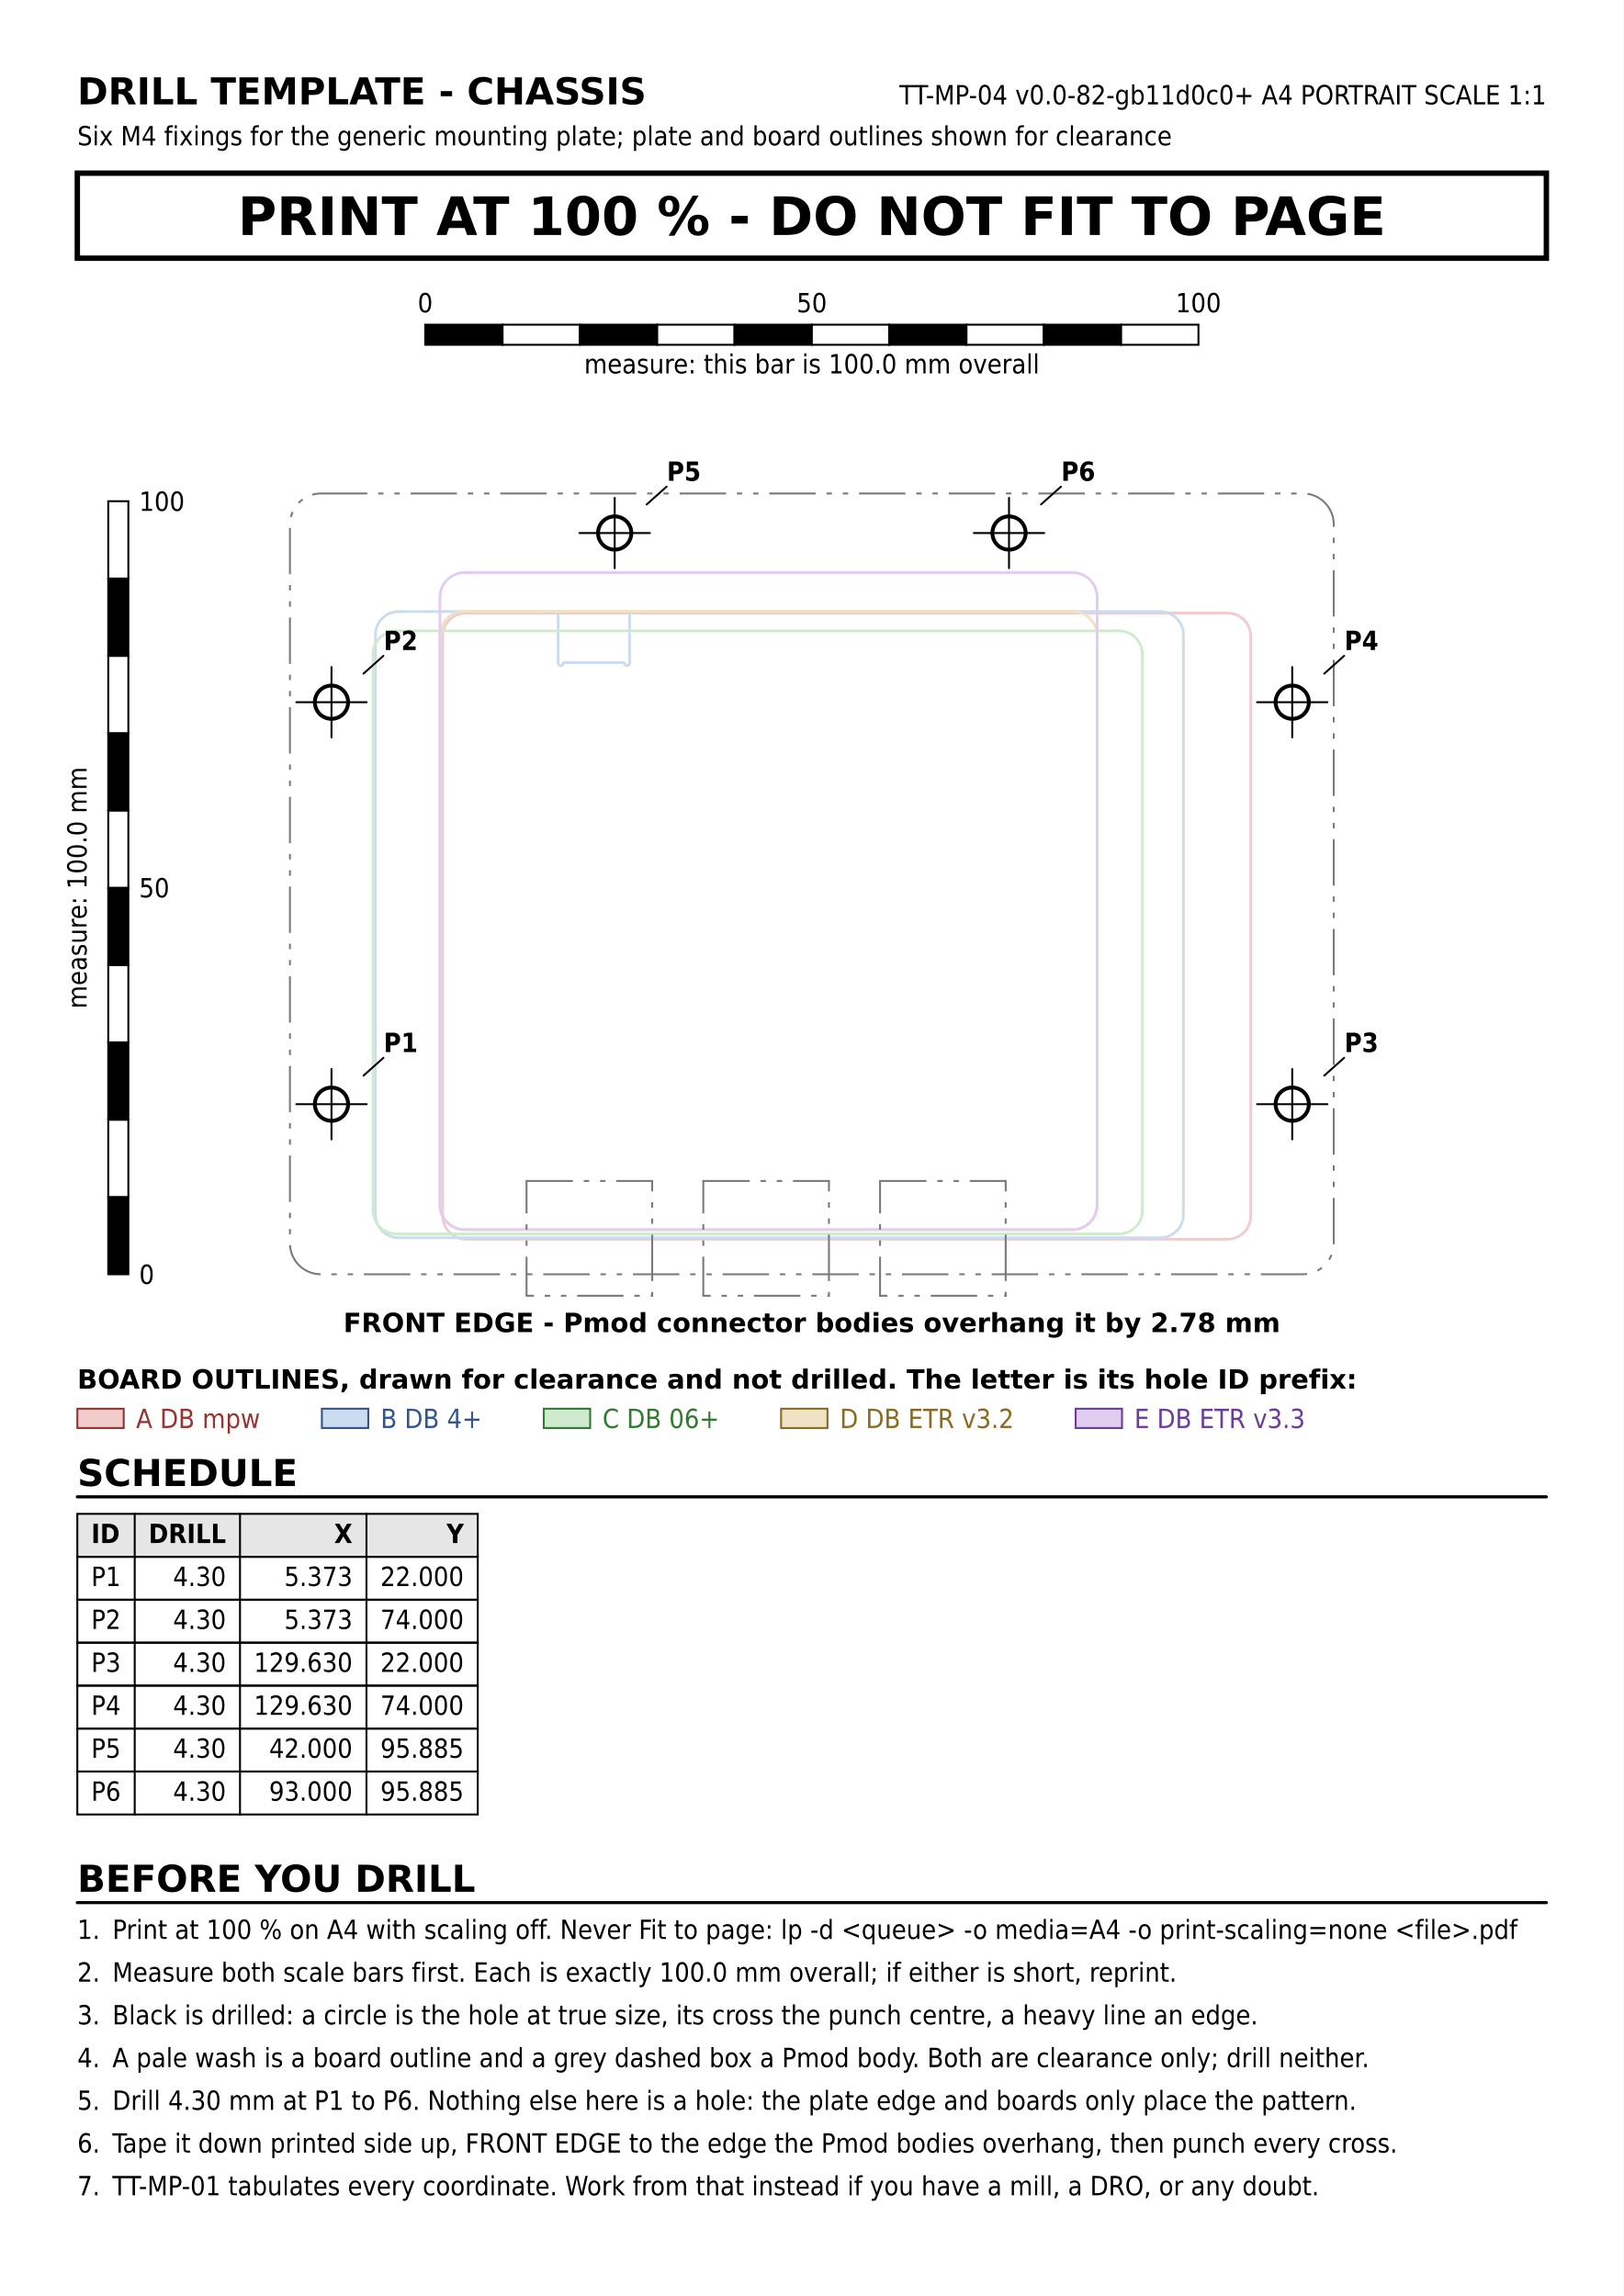
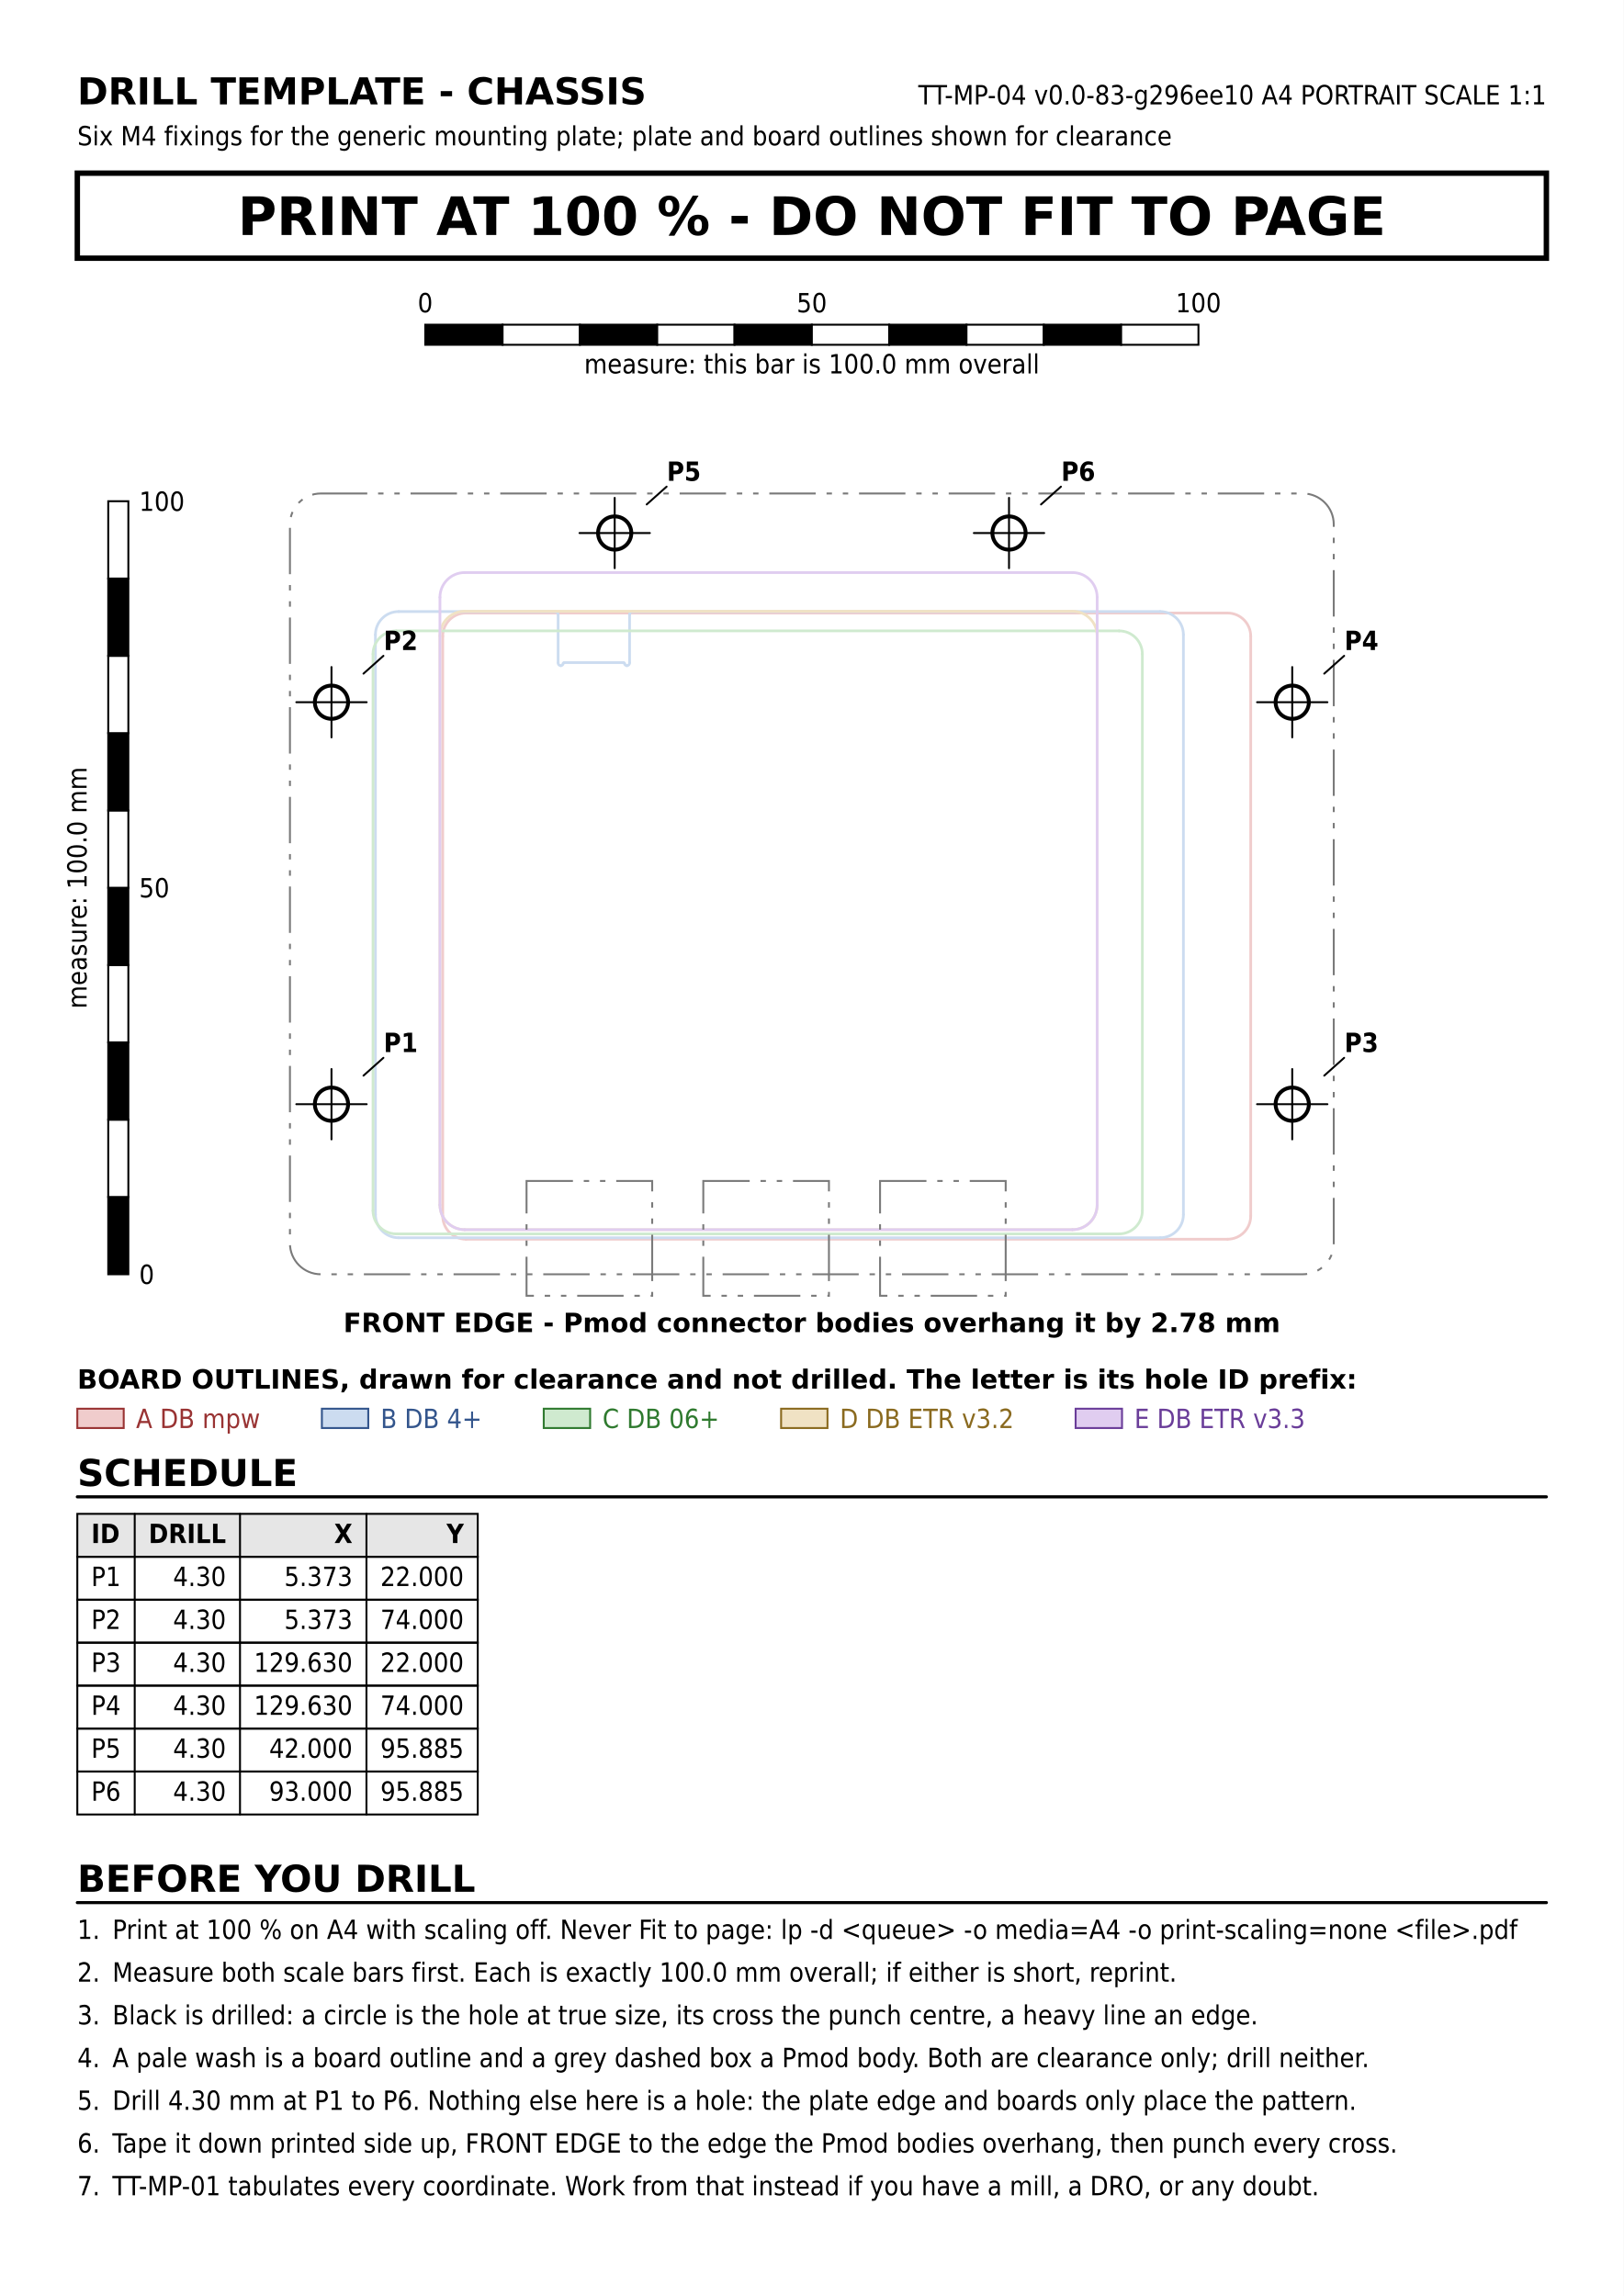
<svg xmlns="http://www.w3.org/2000/svg" version="1.1" width="210mm" height="297mm" viewBox="0 0 210 297">
  <rect width="100%" height="100%" fill="#ffffff" />
  <text x="10" y="13.5" font-family="DejaVu Sans, Liberation Sans, sans-serif" font-size="4.801" fill="#000000" text-anchor="start" font-weight="bold">DRILL TEMPLATE - CHASSIS</text>
-   <text x="200" y="13.5" font-family="DejaVu Sans Condensed, DejaVu Sans, Liberation Sans, sans-serif" font-size="3.429" fill="#000000" text-anchor="end">TT-MP-04    v0.0-82-gb11d0c0+    A4 PORTRAIT    SCALE 1:1</text>
+   <text x="200" y="13.5" font-family="DejaVu Sans Condensed, DejaVu Sans, Liberation Sans, sans-serif" font-size="3.429" fill="#000000" text-anchor="end">TT-MP-04    v0.0-83-g296ee10    A4 PORTRAIT    SCALE 1:1</text>
  <text x="10" y="18.8" font-family="DejaVu Sans Condensed, DejaVu Sans, Liberation Sans, sans-serif" font-size="3.429" fill="#000000" text-anchor="start">Six M4 fixings for the generic mounting plate; plate and board outlines shown for clearance</text>
  <rect x="10" y="22.4" width="190" height="11" fill="none" stroke="#000000" stroke-width="0.7" />
  <text x="105" y="30.4" font-family="DejaVu Sans, Liberation Sans, sans-serif" font-size="6.859" fill="#000000" text-anchor="middle" font-weight="bold">PRINT AT 100 %   -   DO NOT FIT TO PAGE</text>
  <rect x="55" y="42" width="10" height="2.6" fill="#000000" stroke="#000000" stroke-width="0.25" />
  <rect x="65" y="42" width="10" height="2.6" fill="#ffffff" stroke="#000000" stroke-width="0.25" />
  <rect x="75" y="42" width="10" height="2.6" fill="#000000" stroke="#000000" stroke-width="0.25" />
  <rect x="85" y="42" width="10" height="2.6" fill="#ffffff" stroke="#000000" stroke-width="0.25" />
  <rect x="95" y="42" width="10" height="2.6" fill="#000000" stroke="#000000" stroke-width="0.25" />
  <rect x="105" y="42" width="10" height="2.6" fill="#ffffff" stroke="#000000" stroke-width="0.25" />
  <rect x="115" y="42" width="10" height="2.6" fill="#000000" stroke="#000000" stroke-width="0.25" />
  <rect x="125" y="42" width="10" height="2.6" fill="#ffffff" stroke="#000000" stroke-width="0.25" />
  <rect x="135" y="42" width="10" height="2.6" fill="#000000" stroke="#000000" stroke-width="0.25" />
  <rect x="145" y="42" width="10" height="2.6" fill="#ffffff" stroke="#000000" stroke-width="0.25" />
  <text x="55" y="40.4" font-family="DejaVu Sans Condensed, DejaVu Sans, Liberation Sans, sans-serif" font-size="3.429" fill="#000000" text-anchor="middle">0</text>
  <text x="105" y="40.4" font-family="DejaVu Sans Condensed, DejaVu Sans, Liberation Sans, sans-serif" font-size="3.429" fill="#000000" text-anchor="middle">50</text>
  <text x="155" y="40.4" font-family="DejaVu Sans Condensed, DejaVu Sans, Liberation Sans, sans-serif" font-size="3.429" fill="#000000" text-anchor="middle">100</text>
  <text x="105" y="48.3" font-family="DejaVu Sans Condensed, DejaVu Sans, Liberation Sans, sans-serif" font-size="3.429" fill="#000000" text-anchor="middle">measure: this bar is 100.0 mm overall</text>
  <line x1="60.26" y1="79.299" x2="158.76" y2="79.299" stroke="#f0cccc" stroke-width="0.35" stroke-linecap="round" />
  <line x1="158.76" y1="160.299" x2="60.26" y2="160.299" stroke="#f0cccc" stroke-width="0.35" stroke-linecap="round" />
  <line x1="161.76" y1="82.299" x2="161.76" y2="157.299" stroke="#f0cccc" stroke-width="0.35" stroke-linecap="round" />
  <line x1="57.26" y1="157.299" x2="57.26" y2="82.299" stroke="#f0cccc" stroke-width="0.35" stroke-linecap="round" />
  <path d="M 158.76 79.299 A 3 3 0 0 1 161.76 82.299" fill="none" stroke="#f0cccc" stroke-width="0.35" stroke-linejoin="round" stroke-linecap="round" />
  <path d="M 60.26 160.299 A 3 3 0 0 1 57.26 157.299" fill="none" stroke="#f0cccc" stroke-width="0.35" stroke-linejoin="round" stroke-linecap="round" />
  <path d="M 57.26 82.299 A 3 3 0 0 1 60.26 79.299" fill="none" stroke="#f0cccc" stroke-width="0.35" stroke-linejoin="round" stroke-linecap="round" />
  <path d="M 161.76 157.299 A 3 3 0 0 1 158.76 160.299" fill="none" stroke="#f0cccc" stroke-width="0.35" stroke-linejoin="round" stroke-linecap="round" />
  <line x1="81.825" y1="79.109" x2="150.055" y2="79.109" stroke="#ccdcf0" stroke-width="0.35" stroke-linecap="round" />
  <line x1="150.055" y1="160.109" x2="51.555" y2="160.109" stroke="#ccdcf0" stroke-width="0.35" stroke-linecap="round" />
  <line x1="153.055" y1="82.109" x2="153.055" y2="157.109" stroke="#ccdcf0" stroke-width="0.35" stroke-linecap="round" />
  <line x1="71.785" y1="79.109" x2="51.555" y2="79.109" stroke="#ccdcf0" stroke-width="0.35" stroke-linecap="round" />
  <line x1="48.555" y1="157.109" x2="48.555" y2="82.109" stroke="#ccdcf0" stroke-width="0.35" stroke-linecap="round" />
  <line x1="72.185" y1="85.71" x2="72.185" y2="79.51" stroke="#ccdcf0" stroke-width="0.35" stroke-linecap="round" />
  <line x1="80.625" y1="85.71" x2="72.985" y2="85.71" stroke="#ccdcf0" stroke-width="0.35" stroke-linecap="round" />
  <line x1="81.425" y1="79.51" x2="81.425" y2="85.71" stroke="#ccdcf0" stroke-width="0.35" stroke-linecap="round" />
  <path d="M 71.785 79.109 A 0.4 0.4 0 0 1 72.185 79.51" fill="none" stroke="#ccdcf0" stroke-width="0.35" stroke-linejoin="round" stroke-linecap="round" />
  <path d="M 81.425 79.51 A 0.4 0.4 0 0 1 81.825 79.109" fill="none" stroke="#ccdcf0" stroke-width="0.35" stroke-linejoin="round" stroke-linecap="round" />
  <path d="M 150.055 79.109 A 3 3 0 0 1 153.055 82.109" fill="none" stroke="#ccdcf0" stroke-width="0.35" stroke-linejoin="round" stroke-linecap="round" />
  <path d="M 51.555 160.109 A 3 3 0 0 1 48.555 157.109" fill="none" stroke="#ccdcf0" stroke-width="0.35" stroke-linejoin="round" stroke-linecap="round" />
  <path d="M 48.555 82.109 A 3 3 0 0 1 51.555 79.109" fill="none" stroke="#ccdcf0" stroke-width="0.35" stroke-linejoin="round" stroke-linecap="round" />
  <path d="M 153.055 157.109 A 3 3 0 0 1 150.055 160.109" fill="none" stroke="#ccdcf0" stroke-width="0.35" stroke-linejoin="round" stroke-linecap="round" />
  <path d="M 72.51 86.109 A 0.364 0.364 0 0 1 72.185 85.71" fill="none" stroke="#ccdcf0" stroke-width="0.35" stroke-linejoin="round" stroke-linecap="round" />
  <path d="M 72.835 85.829 A 0.303 0.303 0 0 1 72.51 86.109" fill="none" stroke="#ccdcf0" stroke-width="0.35" stroke-linejoin="round" stroke-linecap="round" />
  <path d="M 72.835 85.829 A 0.136 0.136 0 0 1 72.985 85.71" fill="none" stroke="#ccdcf0" stroke-width="0.35" stroke-linejoin="round" stroke-linecap="round" />
  <path d="M 80.625 85.71 A 0.136 0.136 0 0 1 80.775 85.829" fill="none" stroke="#ccdcf0" stroke-width="0.35" stroke-linejoin="round" stroke-linecap="round" />
  <path d="M 81.1 86.109 A 0.303 0.303 0 0 1 80.775 85.829" fill="none" stroke="#ccdcf0" stroke-width="0.35" stroke-linejoin="round" stroke-linecap="round" />
  <path d="M 81.425 85.71 A 0.364 0.364 0 0 1 81.1 86.109" fill="none" stroke="#ccdcf0" stroke-width="0.35" stroke-linejoin="round" stroke-linecap="round" />
  <line x1="51.245" y1="81.609" x2="144.745" y2="81.609" stroke="#cfeacf" stroke-width="0.35" stroke-linecap="round" />
  <line x1="144.745" y1="159.609" x2="51.245" y2="159.609" stroke="#cfeacf" stroke-width="0.35" stroke-linecap="round" />
  <line x1="147.745" y1="84.609" x2="147.745" y2="156.609" stroke="#cfeacf" stroke-width="0.35" stroke-linecap="round" />
  <line x1="48.245" y1="156.609" x2="48.245" y2="84.609" stroke="#cfeacf" stroke-width="0.35" stroke-linecap="round" />
  <path d="M 144.745 81.609 A 3 3 0 0 1 147.745 84.609" fill="none" stroke="#cfeacf" stroke-width="0.35" stroke-linejoin="round" stroke-linecap="round" />
  <path d="M 51.245 159.609 A 3 3 0 0 1 48.245 156.609" fill="none" stroke="#cfeacf" stroke-width="0.35" stroke-linejoin="round" stroke-linecap="round" />
  <path d="M 48.245 84.609 A 3 3 0 0 1 51.245 81.609" fill="none" stroke="#cfeacf" stroke-width="0.35" stroke-linejoin="round" stroke-linecap="round" />
  <path d="M 147.745 156.609 A 3 3 0 0 1 144.745 159.609" fill="none" stroke="#cfeacf" stroke-width="0.35" stroke-linejoin="round" stroke-linecap="round" />
  <line x1="138.7" y1="159.065" x2="60.1" y2="159.065" stroke="#f0e2c4" stroke-width="0.35" stroke-linecap="round" />
  <line x1="56.9" y1="155.864" x2="56.9" y2="82.264" stroke="#f0e2c4" stroke-width="0.35" stroke-linecap="round" />
  <line x1="141.9" y1="82.264" x2="141.9" y2="155.864" stroke="#f0e2c4" stroke-width="0.35" stroke-linecap="round" />
  <line x1="60.1" y1="79.064" x2="138.7" y2="79.064" stroke="#f0e2c4" stroke-width="0.35" stroke-linecap="round" />
  <path d="M 60.1 159.065 A 3.2 3.2 0 0 1 56.9 155.864" fill="none" stroke="#f0e2c4" stroke-width="0.35" stroke-linejoin="round" stroke-linecap="round" />
  <path d="M 141.9 155.864 A 3.2 3.2 0 0 1 138.7 159.065" fill="none" stroke="#f0e2c4" stroke-width="0.35" stroke-linejoin="round" stroke-linecap="round" />
  <path d="M 138.7 79.064 A 3.2 3.2 0 0 1 141.9 82.264" fill="none" stroke="#f0e2c4" stroke-width="0.35" stroke-linejoin="round" stroke-linecap="round" />
  <path d="M 56.9 82.264 A 3.2 3.2 0 0 1 60.1 79.064" fill="none" stroke="#f0e2c4" stroke-width="0.35" stroke-linejoin="round" stroke-linecap="round" />
  <line x1="56.9" y1="155.864" x2="56.9" y2="77.264" stroke="#e0cdf0" stroke-width="0.35" stroke-linecap="round" />
  <line x1="60.1" y1="74.064" x2="138.7" y2="74.064" stroke="#e0cdf0" stroke-width="0.35" stroke-linecap="round" />
  <line x1="138.7" y1="159.065" x2="60.1" y2="159.065" stroke="#e0cdf0" stroke-width="0.35" stroke-linecap="round" />
  <line x1="141.9" y1="77.264" x2="141.9" y2="155.864" stroke="#e0cdf0" stroke-width="0.35" stroke-linecap="round" />
  <path d="M 56.9 77.264 A 3.2 3.2 0 0 1 60.1 74.064" fill="none" stroke="#e0cdf0" stroke-width="0.35" stroke-linejoin="round" stroke-linecap="round" />
  <path d="M 60.1 159.065 A 3.2 3.2 0 0 1 56.9 155.864" fill="none" stroke="#e0cdf0" stroke-width="0.35" stroke-linejoin="round" stroke-linecap="round" />
  <path d="M 138.7 74.064 A 3.2 3.2 0 0 1 141.9 77.264" fill="none" stroke="#e0cdf0" stroke-width="0.35" stroke-linejoin="round" stroke-linecap="round" />
  <path d="M 141.9 155.864 A 3.2 3.2 0 0 1 138.7 159.065" fill="none" stroke="#e0cdf0" stroke-width="0.35" stroke-linejoin="round" stroke-linecap="round" />
  <rect x="68.1" y="152.764" width="16.25" height="14.85" fill="none" stroke="#7a7a7a" stroke-width="0.25" stroke-dasharray="6.0,1.4,0.7,1.4,0.7,1.4" />
  <rect x="90.96" y="152.764" width="16.25" height="14.85" fill="none" stroke="#7a7a7a" stroke-width="0.25" stroke-dasharray="6.0,1.4,0.7,1.4,0.7,1.4" />
  <rect x="113.82" y="152.764" width="16.25" height="14.85" fill="none" stroke="#7a7a7a" stroke-width="0.25" stroke-dasharray="6.0,1.4,0.7,1.4,0.7,1.4" />
  <rect x="37.5" y="63.834" width="135" height="101" fill="none" stroke="#7a7a7a" stroke-width="0.25" stroke-dasharray="6.0,1.4,0.7,1.4,0.7,1.4" rx="4" ry="4" />
  <circle cx="42.873" cy="142.834" r="2.15" fill="#ffffff" stroke="#000000" stroke-width="0.5" />
  <line x1="38.323" y1="142.834" x2="47.423" y2="142.834" stroke="#000000" stroke-width="0.25" stroke-linecap="round" />
  <line x1="42.873" y1="147.385" x2="42.873" y2="138.285" stroke="#000000" stroke-width="0.25" stroke-linecap="round" />
  <circle cx="42.873" cy="90.835" r="2.15" fill="#ffffff" stroke="#000000" stroke-width="0.5" />
  <line x1="38.323" y1="90.835" x2="47.423" y2="90.835" stroke="#000000" stroke-width="0.25" stroke-linecap="round" />
  <line x1="42.873" y1="95.385" x2="42.873" y2="86.284" stroke="#000000" stroke-width="0.25" stroke-linecap="round" />
  <circle cx="167.13" cy="142.834" r="2.15" fill="#ffffff" stroke="#000000" stroke-width="0.5" />
  <line x1="162.58" y1="142.834" x2="171.68" y2="142.834" stroke="#000000" stroke-width="0.25" stroke-linecap="round" />
  <line x1="167.13" y1="147.385" x2="167.13" y2="138.285" stroke="#000000" stroke-width="0.25" stroke-linecap="round" />
  <circle cx="167.13" cy="90.835" r="2.15" fill="#ffffff" stroke="#000000" stroke-width="0.5" />
  <line x1="162.58" y1="90.835" x2="171.68" y2="90.835" stroke="#000000" stroke-width="0.25" stroke-linecap="round" />
  <line x1="167.13" y1="95.385" x2="167.13" y2="86.284" stroke="#000000" stroke-width="0.25" stroke-linecap="round" />
  <circle cx="79.5" cy="68.95" r="2.15" fill="#ffffff" stroke="#000000" stroke-width="0.5" />
  <line x1="74.95" y1="68.95" x2="84.05" y2="68.95" stroke="#000000" stroke-width="0.25" stroke-linecap="round" />
  <line x1="79.5" y1="73.499" x2="79.5" y2="64.4" stroke="#000000" stroke-width="0.25" stroke-linecap="round" />
  <circle cx="130.5" cy="68.95" r="2.15" fill="#ffffff" stroke="#000000" stroke-width="0.5" />
  <line x1="125.95" y1="68.95" x2="135.05" y2="68.95" stroke="#000000" stroke-width="0.25" stroke-linecap="round" />
  <line x1="130.5" y1="73.499" x2="130.5" y2="64.4" stroke="#000000" stroke-width="0.25" stroke-linecap="round" />
  <text x="105" y="172.315" font-family="DejaVu Sans, Liberation Sans, sans-serif" font-size="3.429" fill="#000000" text-anchor="middle" font-weight="bold">FRONT EDGE   -   Pmod connector bodies overhang it by 2.78 mm</text>
  <line x1="47.012" y1="139.137" x2="49.587" y2="136.836" stroke="#000000" stroke-width="0.25" stroke-linecap="round" />
  <text x="51.827" y="136.084" font-family="DejaVu Sans Condensed, DejaVu Sans, Liberation Sans, sans-serif" font-size="3.429" fill="#000000" text-anchor="middle" font-weight="bold">P1</text>
  <line x1="47.012" y1="87.137" x2="49.587" y2="84.836" stroke="#000000" stroke-width="0.25" stroke-linecap="round" />
  <text x="51.827" y="84.085" font-family="DejaVu Sans Condensed, DejaVu Sans, Liberation Sans, sans-serif" font-size="3.429" fill="#000000" text-anchor="middle" font-weight="bold">P2</text>
  <line x1="171.269" y1="139.137" x2="173.844" y2="136.836" stroke="#000000" stroke-width="0.25" stroke-linecap="round" />
  <text x="176.084" y="136.084" font-family="DejaVu Sans Condensed, DejaVu Sans, Liberation Sans, sans-serif" font-size="3.429" fill="#000000" text-anchor="middle" font-weight="bold">P3</text>
  <line x1="171.269" y1="87.137" x2="173.844" y2="84.836" stroke="#000000" stroke-width="0.25" stroke-linecap="round" />
  <text x="176.084" y="84.085" font-family="DejaVu Sans Condensed, DejaVu Sans, Liberation Sans, sans-serif" font-size="3.429" fill="#000000" text-anchor="middle" font-weight="bold">P4</text>
  <line x1="83.639" y1="65.252" x2="86.214" y2="62.951" stroke="#000000" stroke-width="0.25" stroke-linecap="round" />
  <text x="88.454" y="62.2" font-family="DejaVu Sans Condensed, DejaVu Sans, Liberation Sans, sans-serif" font-size="3.429" fill="#000000" text-anchor="middle" font-weight="bold">P5</text>
  <line x1="134.639" y1="65.252" x2="137.214" y2="62.951" stroke="#000000" stroke-width="0.25" stroke-linecap="round" />
  <text x="139.454" y="62.2" font-family="DejaVu Sans Condensed, DejaVu Sans, Liberation Sans, sans-serif" font-size="3.429" fill="#000000" text-anchor="middle" font-weight="bold">P6</text>
  <rect x="14" y="154.834" width="2.6" height="10" fill="#000000" stroke="#000000" stroke-width="0.25" />
  <rect x="14" y="144.834" width="2.6" height="10" fill="#ffffff" stroke="#000000" stroke-width="0.25" />
  <rect x="14" y="134.834" width="2.6" height="10" fill="#000000" stroke="#000000" stroke-width="0.25" />
  <rect x="14" y="124.835" width="2.6" height="10" fill="#ffffff" stroke="#000000" stroke-width="0.25" />
  <rect x="14" y="114.835" width="2.6" height="10" fill="#000000" stroke="#000000" stroke-width="0.25" />
  <rect x="14" y="104.835" width="2.6" height="10" fill="#ffffff" stroke="#000000" stroke-width="0.25" />
  <rect x="14" y="94.835" width="2.6" height="10" fill="#000000" stroke="#000000" stroke-width="0.25" />
  <rect x="14" y="84.835" width="2.6" height="10" fill="#ffffff" stroke="#000000" stroke-width="0.25" />
  <rect x="14" y="74.835" width="2.6" height="10" fill="#000000" stroke="#000000" stroke-width="0.25" />
  <rect x="14" y="64.835" width="2.6" height="10" fill="#ffffff" stroke="#000000" stroke-width="0.25" />
  <text x="18" y="166.084" font-family="DejaVu Sans Condensed, DejaVu Sans, Liberation Sans, sans-serif" font-size="3.429" fill="#000000" text-anchor="start">0</text>
  <text x="18" y="116.085" font-family="DejaVu Sans Condensed, DejaVu Sans, Liberation Sans, sans-serif" font-size="3.429" fill="#000000" text-anchor="start">50</text>
  <text x="18" y="66.085" font-family="DejaVu Sans Condensed, DejaVu Sans, Liberation Sans, sans-serif" font-size="3.429" fill="#000000" text-anchor="start">100</text>
  <text x="11.2" y="114.835" font-family="DejaVu Sans Condensed, DejaVu Sans, Liberation Sans, sans-serif" font-size="3.429" fill="#000000" text-anchor="middle" transform="rotate(-90 11.2 114.8345)">measure: 100.0 mm</text>
  <text x="10" y="179.624" font-family="DejaVu Sans, Liberation Sans, sans-serif" font-size="3.429" fill="#000000" text-anchor="start" font-weight="bold">BOARD OUTLINES, drawn for clearance and not drilled. The letter is its hole ID prefix:</text>
  <rect x="10" y="182.224" width="6" height="2.5" fill="#f0cccc" stroke="#993333" stroke-width="0.25" />
  <text x="17.6" y="184.724" font-family="DejaVu Sans Condensed, DejaVu Sans, Liberation Sans, sans-serif" font-size="3.429" fill="#993333" text-anchor="start">A  DB mpw</text>
  <rect x="41.63" y="182.224" width="6" height="2.5" fill="#ccdcf0" stroke="#33558c" stroke-width="0.25" />
  <text x="49.23" y="184.724" font-family="DejaVu Sans Condensed, DejaVu Sans, Liberation Sans, sans-serif" font-size="3.429" fill="#33558c" text-anchor="start">B  DB 4+</text>
  <rect x="70.325" y="182.224" width="6" height="2.5" fill="#cfeacf" stroke="#2f7a2f" stroke-width="0.25" />
  <text x="77.925" y="184.724" font-family="DejaVu Sans Condensed, DejaVu Sans, Liberation Sans, sans-serif" font-size="3.429" fill="#2f7a2f" text-anchor="start">C  DB 06+</text>
  <rect x="101.022" y="182.224" width="6" height="2.5" fill="#f0e2c4" stroke="#8a6a1f" stroke-width="0.25" />
  <text x="108.622" y="184.724" font-family="DejaVu Sans Condensed, DejaVu Sans, Liberation Sans, sans-serif" font-size="3.429" fill="#8a6a1f" text-anchor="start">D  DB ETR v3.2</text>
  <rect x="139.115" y="182.224" width="6" height="2.5" fill="#e0cdf0" stroke="#6a3d99" stroke-width="0.25" />
  <text x="146.715" y="184.724" font-family="DejaVu Sans Condensed, DejaVu Sans, Liberation Sans, sans-serif" font-size="3.429" fill="#6a3d99" text-anchor="start">E  DB ETR v3.3</text>
  <text x="10" y="192.224" font-family="DejaVu Sans, Liberation Sans, sans-serif" font-size="4.801" fill="#000000" text-anchor="start" font-weight="bold">SCHEDULE</text>
  <line x1="10" y1="193.624" x2="200" y2="193.624" stroke="#000000" stroke-width="0.4" stroke-linecap="round" />
  <rect x="10" y="195.824" width="51.787" height="5.556" fill="#e6e6e6" stroke="#000000" stroke-width="0.25" />
  <text x="11.8" y="199.602" font-family="DejaVu Sans Condensed, DejaVu Sans, Liberation Sans, sans-serif" font-size="3.429" fill="#000000" text-anchor="start" font-weight="bold">ID</text>
  <text x="29.24" y="199.602" font-family="DejaVu Sans Condensed, DejaVu Sans, Liberation Sans, sans-serif" font-size="3.429" fill="#000000" text-anchor="end" font-weight="bold">DRILL</text>
  <text x="45.595" y="199.602" font-family="DejaVu Sans Condensed, DejaVu Sans, Liberation Sans, sans-serif" font-size="3.429" fill="#000000" text-anchor="end" font-weight="bold">X</text>
  <text x="59.987" y="199.602" font-family="DejaVu Sans Condensed, DejaVu Sans, Liberation Sans, sans-serif" font-size="3.429" fill="#000000" text-anchor="end" font-weight="bold">Y</text>
  <rect x="10" y="201.379" width="51.787" height="5.556" fill="none" stroke="#000000" stroke-width="0.25" />
  <text x="11.8" y="205.157" font-family="DejaVu Sans Condensed, DejaVu Sans, Liberation Sans, sans-serif" font-size="3.429" fill="#000000" text-anchor="start">P1</text>
  <text x="29.24" y="205.157" font-family="DejaVu Sans Condensed, DejaVu Sans, Liberation Sans, sans-serif" font-size="3.429" fill="#000000" text-anchor="end">4.30</text>
  <text x="45.595" y="205.157" font-family="DejaVu Sans Condensed, DejaVu Sans, Liberation Sans, sans-serif" font-size="3.429" fill="#000000" text-anchor="end">5.373</text>
  <text x="59.987" y="205.157" font-family="DejaVu Sans Condensed, DejaVu Sans, Liberation Sans, sans-serif" font-size="3.429" fill="#000000" text-anchor="end">22.000</text>
  <rect x="10" y="206.935" width="51.787" height="5.556" fill="none" stroke="#000000" stroke-width="0.25" />
  <text x="11.8" y="210.713" font-family="DejaVu Sans Condensed, DejaVu Sans, Liberation Sans, sans-serif" font-size="3.429" fill="#000000" text-anchor="start">P2</text>
  <text x="29.24" y="210.713" font-family="DejaVu Sans Condensed, DejaVu Sans, Liberation Sans, sans-serif" font-size="3.429" fill="#000000" text-anchor="end">4.30</text>
  <text x="45.595" y="210.713" font-family="DejaVu Sans Condensed, DejaVu Sans, Liberation Sans, sans-serif" font-size="3.429" fill="#000000" text-anchor="end">5.373</text>
  <text x="59.987" y="210.713" font-family="DejaVu Sans Condensed, DejaVu Sans, Liberation Sans, sans-serif" font-size="3.429" fill="#000000" text-anchor="end">74.000</text>
  <rect x="10" y="212.49" width="51.787" height="5.556" fill="none" stroke="#000000" stroke-width="0.25" />
  <text x="11.8" y="216.268" font-family="DejaVu Sans Condensed, DejaVu Sans, Liberation Sans, sans-serif" font-size="3.429" fill="#000000" text-anchor="start">P3</text>
  <text x="29.24" y="216.268" font-family="DejaVu Sans Condensed, DejaVu Sans, Liberation Sans, sans-serif" font-size="3.429" fill="#000000" text-anchor="end">4.30</text>
  <text x="45.595" y="216.268" font-family="DejaVu Sans Condensed, DejaVu Sans, Liberation Sans, sans-serif" font-size="3.429" fill="#000000" text-anchor="end">129.630</text>
  <text x="59.987" y="216.268" font-family="DejaVu Sans Condensed, DejaVu Sans, Liberation Sans, sans-serif" font-size="3.429" fill="#000000" text-anchor="end">22.000</text>
  <rect x="10" y="218.046" width="51.787" height="5.556" fill="none" stroke="#000000" stroke-width="0.25" />
  <text x="11.8" y="221.824" font-family="DejaVu Sans Condensed, DejaVu Sans, Liberation Sans, sans-serif" font-size="3.429" fill="#000000" text-anchor="start">P4</text>
  <text x="29.24" y="221.824" font-family="DejaVu Sans Condensed, DejaVu Sans, Liberation Sans, sans-serif" font-size="3.429" fill="#000000" text-anchor="end">4.30</text>
  <text x="45.595" y="221.824" font-family="DejaVu Sans Condensed, DejaVu Sans, Liberation Sans, sans-serif" font-size="3.429" fill="#000000" text-anchor="end">129.630</text>
  <text x="59.987" y="221.824" font-family="DejaVu Sans Condensed, DejaVu Sans, Liberation Sans, sans-serif" font-size="3.429" fill="#000000" text-anchor="end">74.000</text>
  <rect x="10" y="223.602" width="51.787" height="5.556" fill="none" stroke="#000000" stroke-width="0.25" />
  <text x="11.8" y="227.379" font-family="DejaVu Sans Condensed, DejaVu Sans, Liberation Sans, sans-serif" font-size="3.429" fill="#000000" text-anchor="start">P5</text>
  <text x="29.24" y="227.379" font-family="DejaVu Sans Condensed, DejaVu Sans, Liberation Sans, sans-serif" font-size="3.429" fill="#000000" text-anchor="end">4.30</text>
  <text x="45.595" y="227.379" font-family="DejaVu Sans Condensed, DejaVu Sans, Liberation Sans, sans-serif" font-size="3.429" fill="#000000" text-anchor="end">42.000</text>
  <text x="59.987" y="227.379" font-family="DejaVu Sans Condensed, DejaVu Sans, Liberation Sans, sans-serif" font-size="3.429" fill="#000000" text-anchor="end">95.885</text>
  <rect x="10" y="229.157" width="51.787" height="5.556" fill="none" stroke="#000000" stroke-width="0.25" />
  <text x="11.8" y="232.935" font-family="DejaVu Sans Condensed, DejaVu Sans, Liberation Sans, sans-serif" font-size="3.429" fill="#000000" text-anchor="start">P6</text>
  <text x="29.24" y="232.935" font-family="DejaVu Sans Condensed, DejaVu Sans, Liberation Sans, sans-serif" font-size="3.429" fill="#000000" text-anchor="end">4.30</text>
  <text x="45.595" y="232.935" font-family="DejaVu Sans Condensed, DejaVu Sans, Liberation Sans, sans-serif" font-size="3.429" fill="#000000" text-anchor="end">93.000</text>
  <text x="59.987" y="232.935" font-family="DejaVu Sans Condensed, DejaVu Sans, Liberation Sans, sans-serif" font-size="3.429" fill="#000000" text-anchor="end">95.885</text>
  <line x1="17.423" y1="195.824" x2="17.423" y2="234.713" stroke="#000000" stroke-width="0.25" stroke-linecap="round" />
  <line x1="31.04" y1="195.824" x2="31.04" y2="234.713" stroke="#000000" stroke-width="0.25" stroke-linecap="round" />
  <line x1="47.395" y1="195.824" x2="47.395" y2="234.713" stroke="#000000" stroke-width="0.25" stroke-linecap="round" />
  <text x="10" y="244.713" font-family="DejaVu Sans, Liberation Sans, sans-serif" font-size="4.801" fill="#000000" text-anchor="start" font-weight="bold">BEFORE YOU DRILL</text>
  <line x1="10" y1="246.113" x2="200" y2="246.113" stroke="#000000" stroke-width="0.4" stroke-linecap="round" />
  <text x="10" y="250.813" font-family="DejaVu Sans Condensed, DejaVu Sans, Liberation Sans, sans-serif" font-size="3.429" fill="#000000" text-anchor="start">1.</text>
  <text x="14.542" y="250.813" font-family="DejaVu Sans Condensed, DejaVu Sans, Liberation Sans, sans-serif" font-size="3.429" fill="#000000" text-anchor="start">Print at 100 % on A4 with scaling off. Never Fit to page: lp -d &lt;queue&gt; -o media=A4 -o print-scaling=none &lt;file&gt;.pdf</text>
  <text x="10" y="256.339" font-family="DejaVu Sans Condensed, DejaVu Sans, Liberation Sans, sans-serif" font-size="3.429" fill="#000000" text-anchor="start">2.</text>
  <text x="14.542" y="256.339" font-family="DejaVu Sans Condensed, DejaVu Sans, Liberation Sans, sans-serif" font-size="3.429" fill="#000000" text-anchor="start">Measure both scale bars first. Each is exactly 100.0 mm overall; if either is short, reprint.</text>
  <text x="10" y="261.866" font-family="DejaVu Sans Condensed, DejaVu Sans, Liberation Sans, sans-serif" font-size="3.429" fill="#000000" text-anchor="start">3.</text>
  <text x="14.542" y="261.866" font-family="DejaVu Sans Condensed, DejaVu Sans, Liberation Sans, sans-serif" font-size="3.429" fill="#000000" text-anchor="start">Black is drilled: a circle is the hole at true size, its cross the punch centre, a heavy line an edge.</text>
  <text x="10" y="267.393" font-family="DejaVu Sans Condensed, DejaVu Sans, Liberation Sans, sans-serif" font-size="3.429" fill="#000000" text-anchor="start">4.</text>
  <text x="14.542" y="267.393" font-family="DejaVu Sans Condensed, DejaVu Sans, Liberation Sans, sans-serif" font-size="3.429" fill="#000000" text-anchor="start">A pale wash is a board outline and a grey dashed box a Pmod body. Both are clearance only; drill neither.</text>
  <text x="10" y="272.92" font-family="DejaVu Sans Condensed, DejaVu Sans, Liberation Sans, sans-serif" font-size="3.429" fill="#000000" text-anchor="start">5.</text>
  <text x="14.542" y="272.92" font-family="DejaVu Sans Condensed, DejaVu Sans, Liberation Sans, sans-serif" font-size="3.429" fill="#000000" text-anchor="start">Drill 4.30 mm at P1 to P6. Nothing else here is a hole: the plate edge and boards only place the pattern.</text>
  <text x="10" y="278.447" font-family="DejaVu Sans Condensed, DejaVu Sans, Liberation Sans, sans-serif" font-size="3.429" fill="#000000" text-anchor="start">6.</text>
  <text x="14.542" y="278.447" font-family="DejaVu Sans Condensed, DejaVu Sans, Liberation Sans, sans-serif" font-size="3.429" fill="#000000" text-anchor="start">Tape it down printed side up, FRONT EDGE to the edge the Pmod bodies overhang, then punch every cross.</text>
  <text x="10" y="283.973" font-family="DejaVu Sans Condensed, DejaVu Sans, Liberation Sans, sans-serif" font-size="3.429" fill="#000000" text-anchor="start">7.</text>
  <text x="14.542" y="283.973" font-family="DejaVu Sans Condensed, DejaVu Sans, Liberation Sans, sans-serif" font-size="3.429" fill="#000000" text-anchor="start">TT-MP-01 tabulates every coordinate. Work from that instead if you have a mill, a DRO, or any doubt.</text>
</svg>
